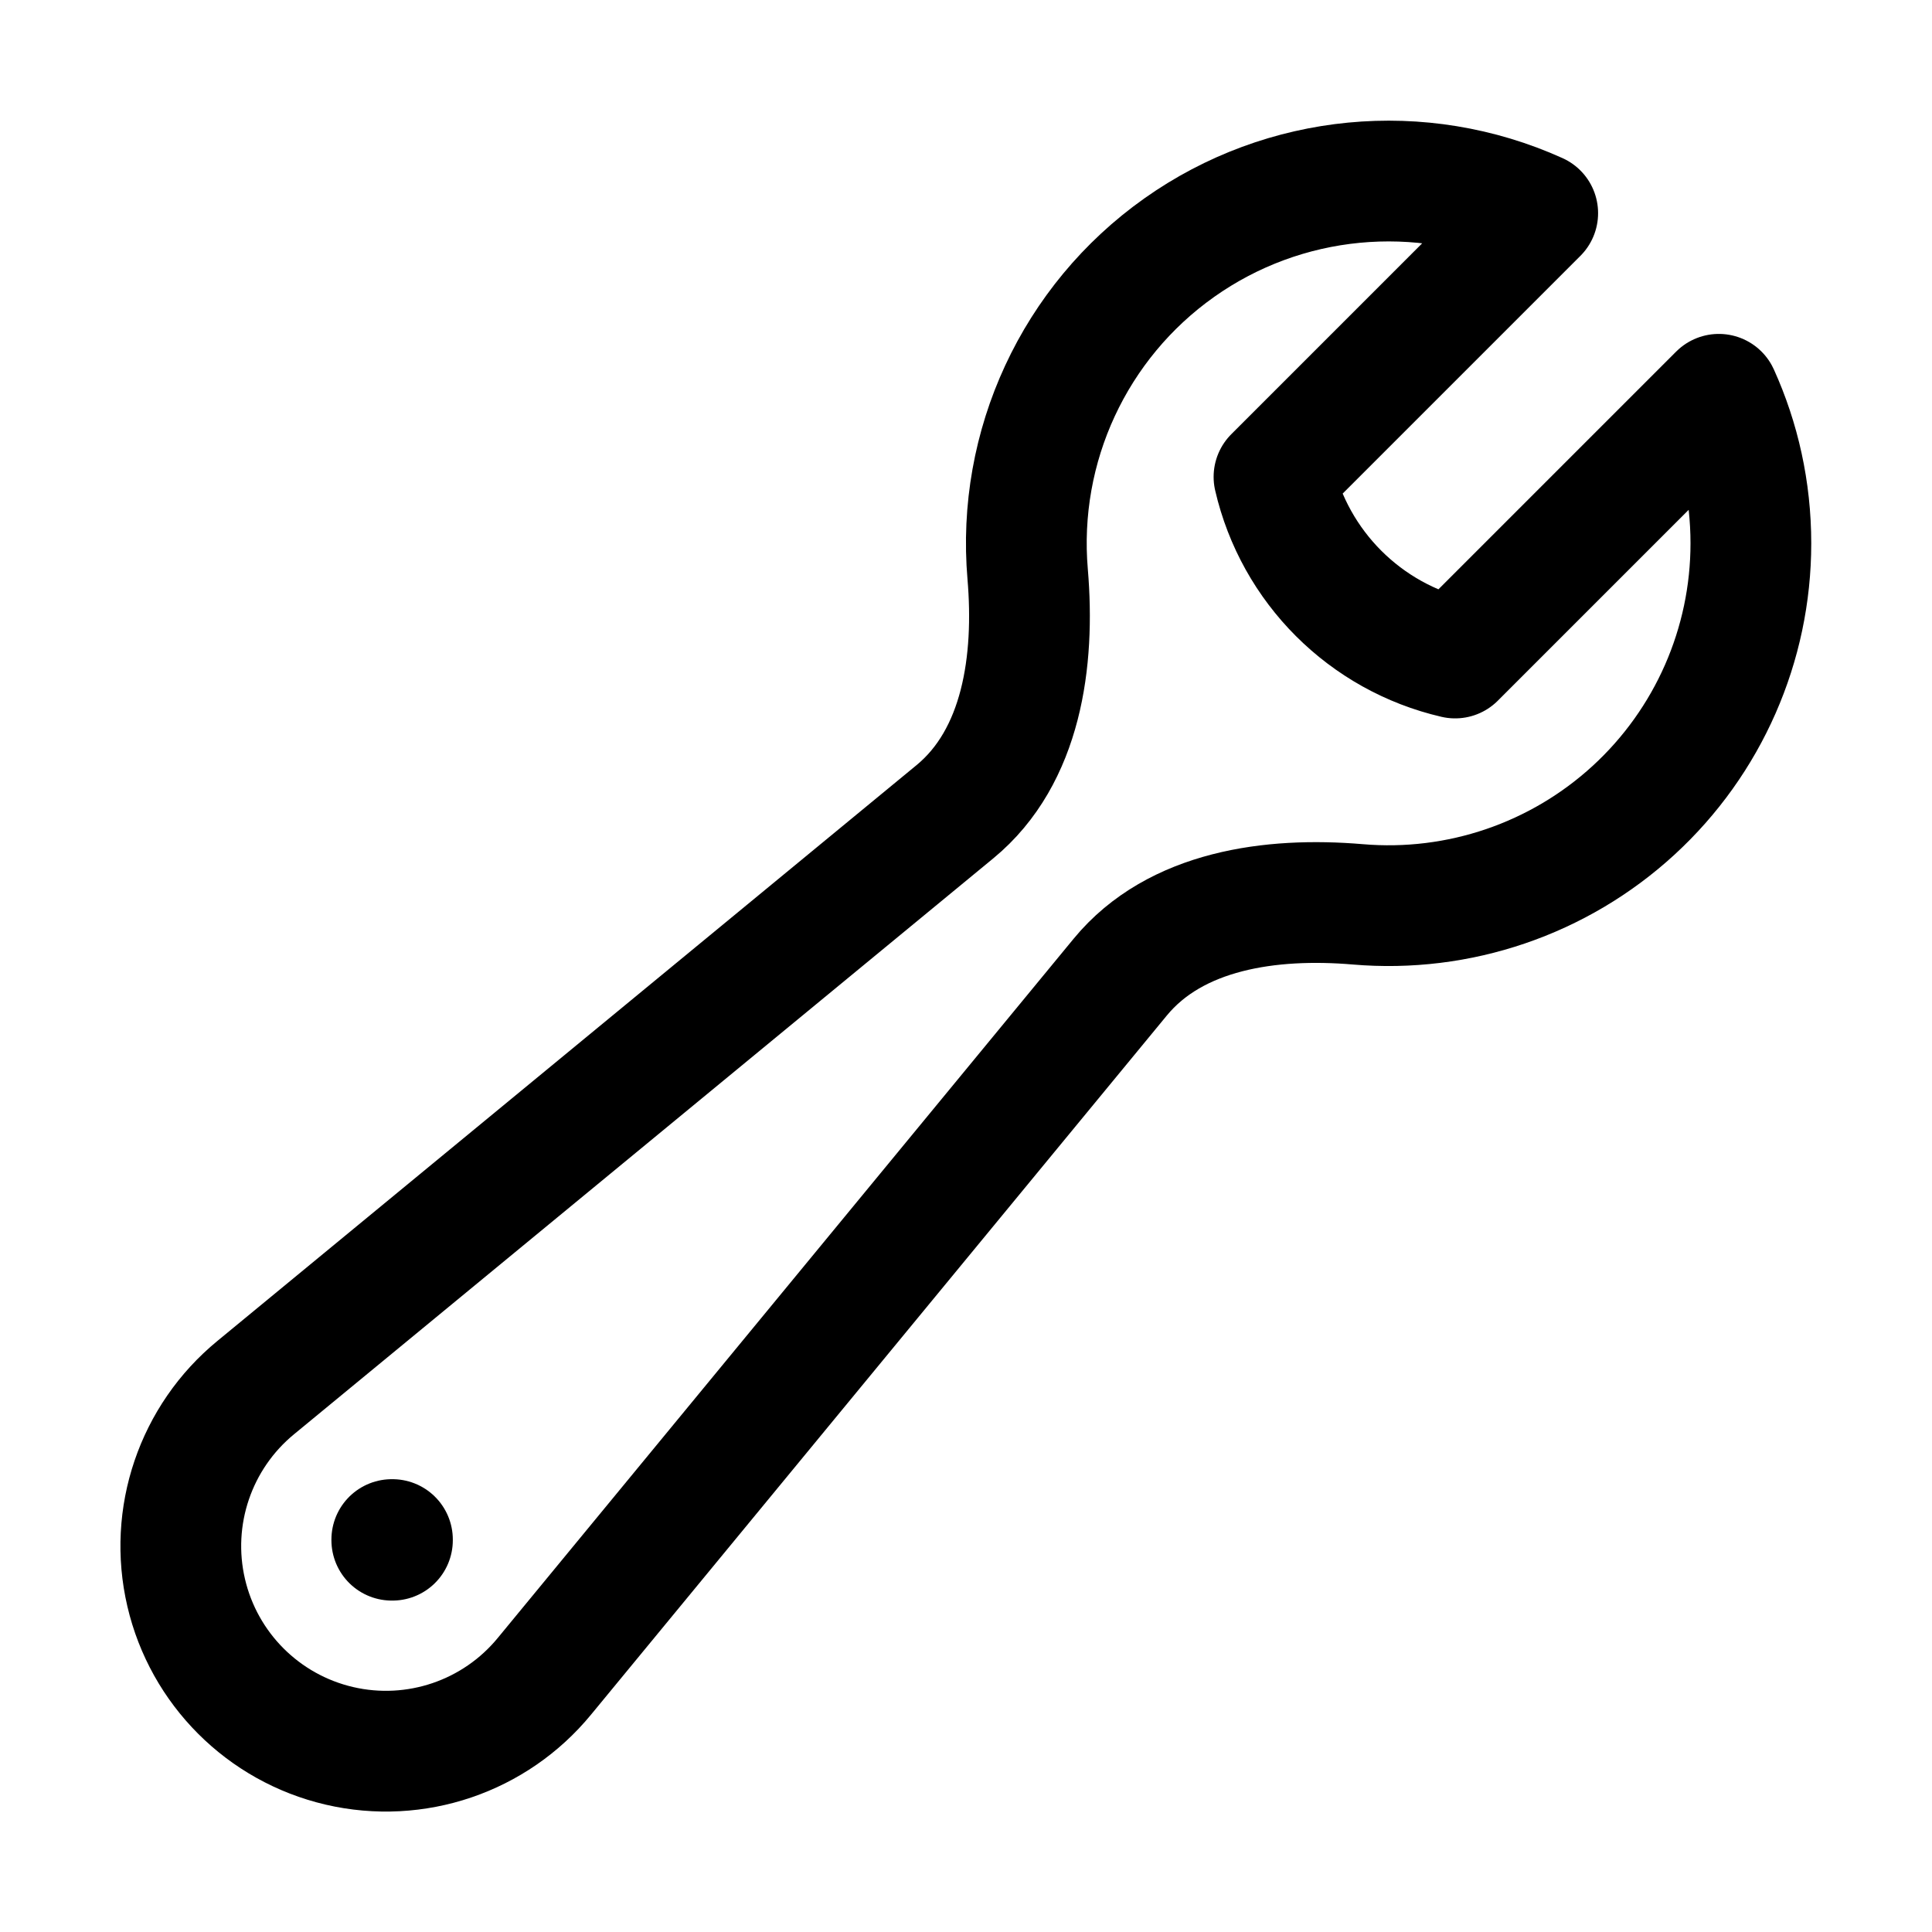
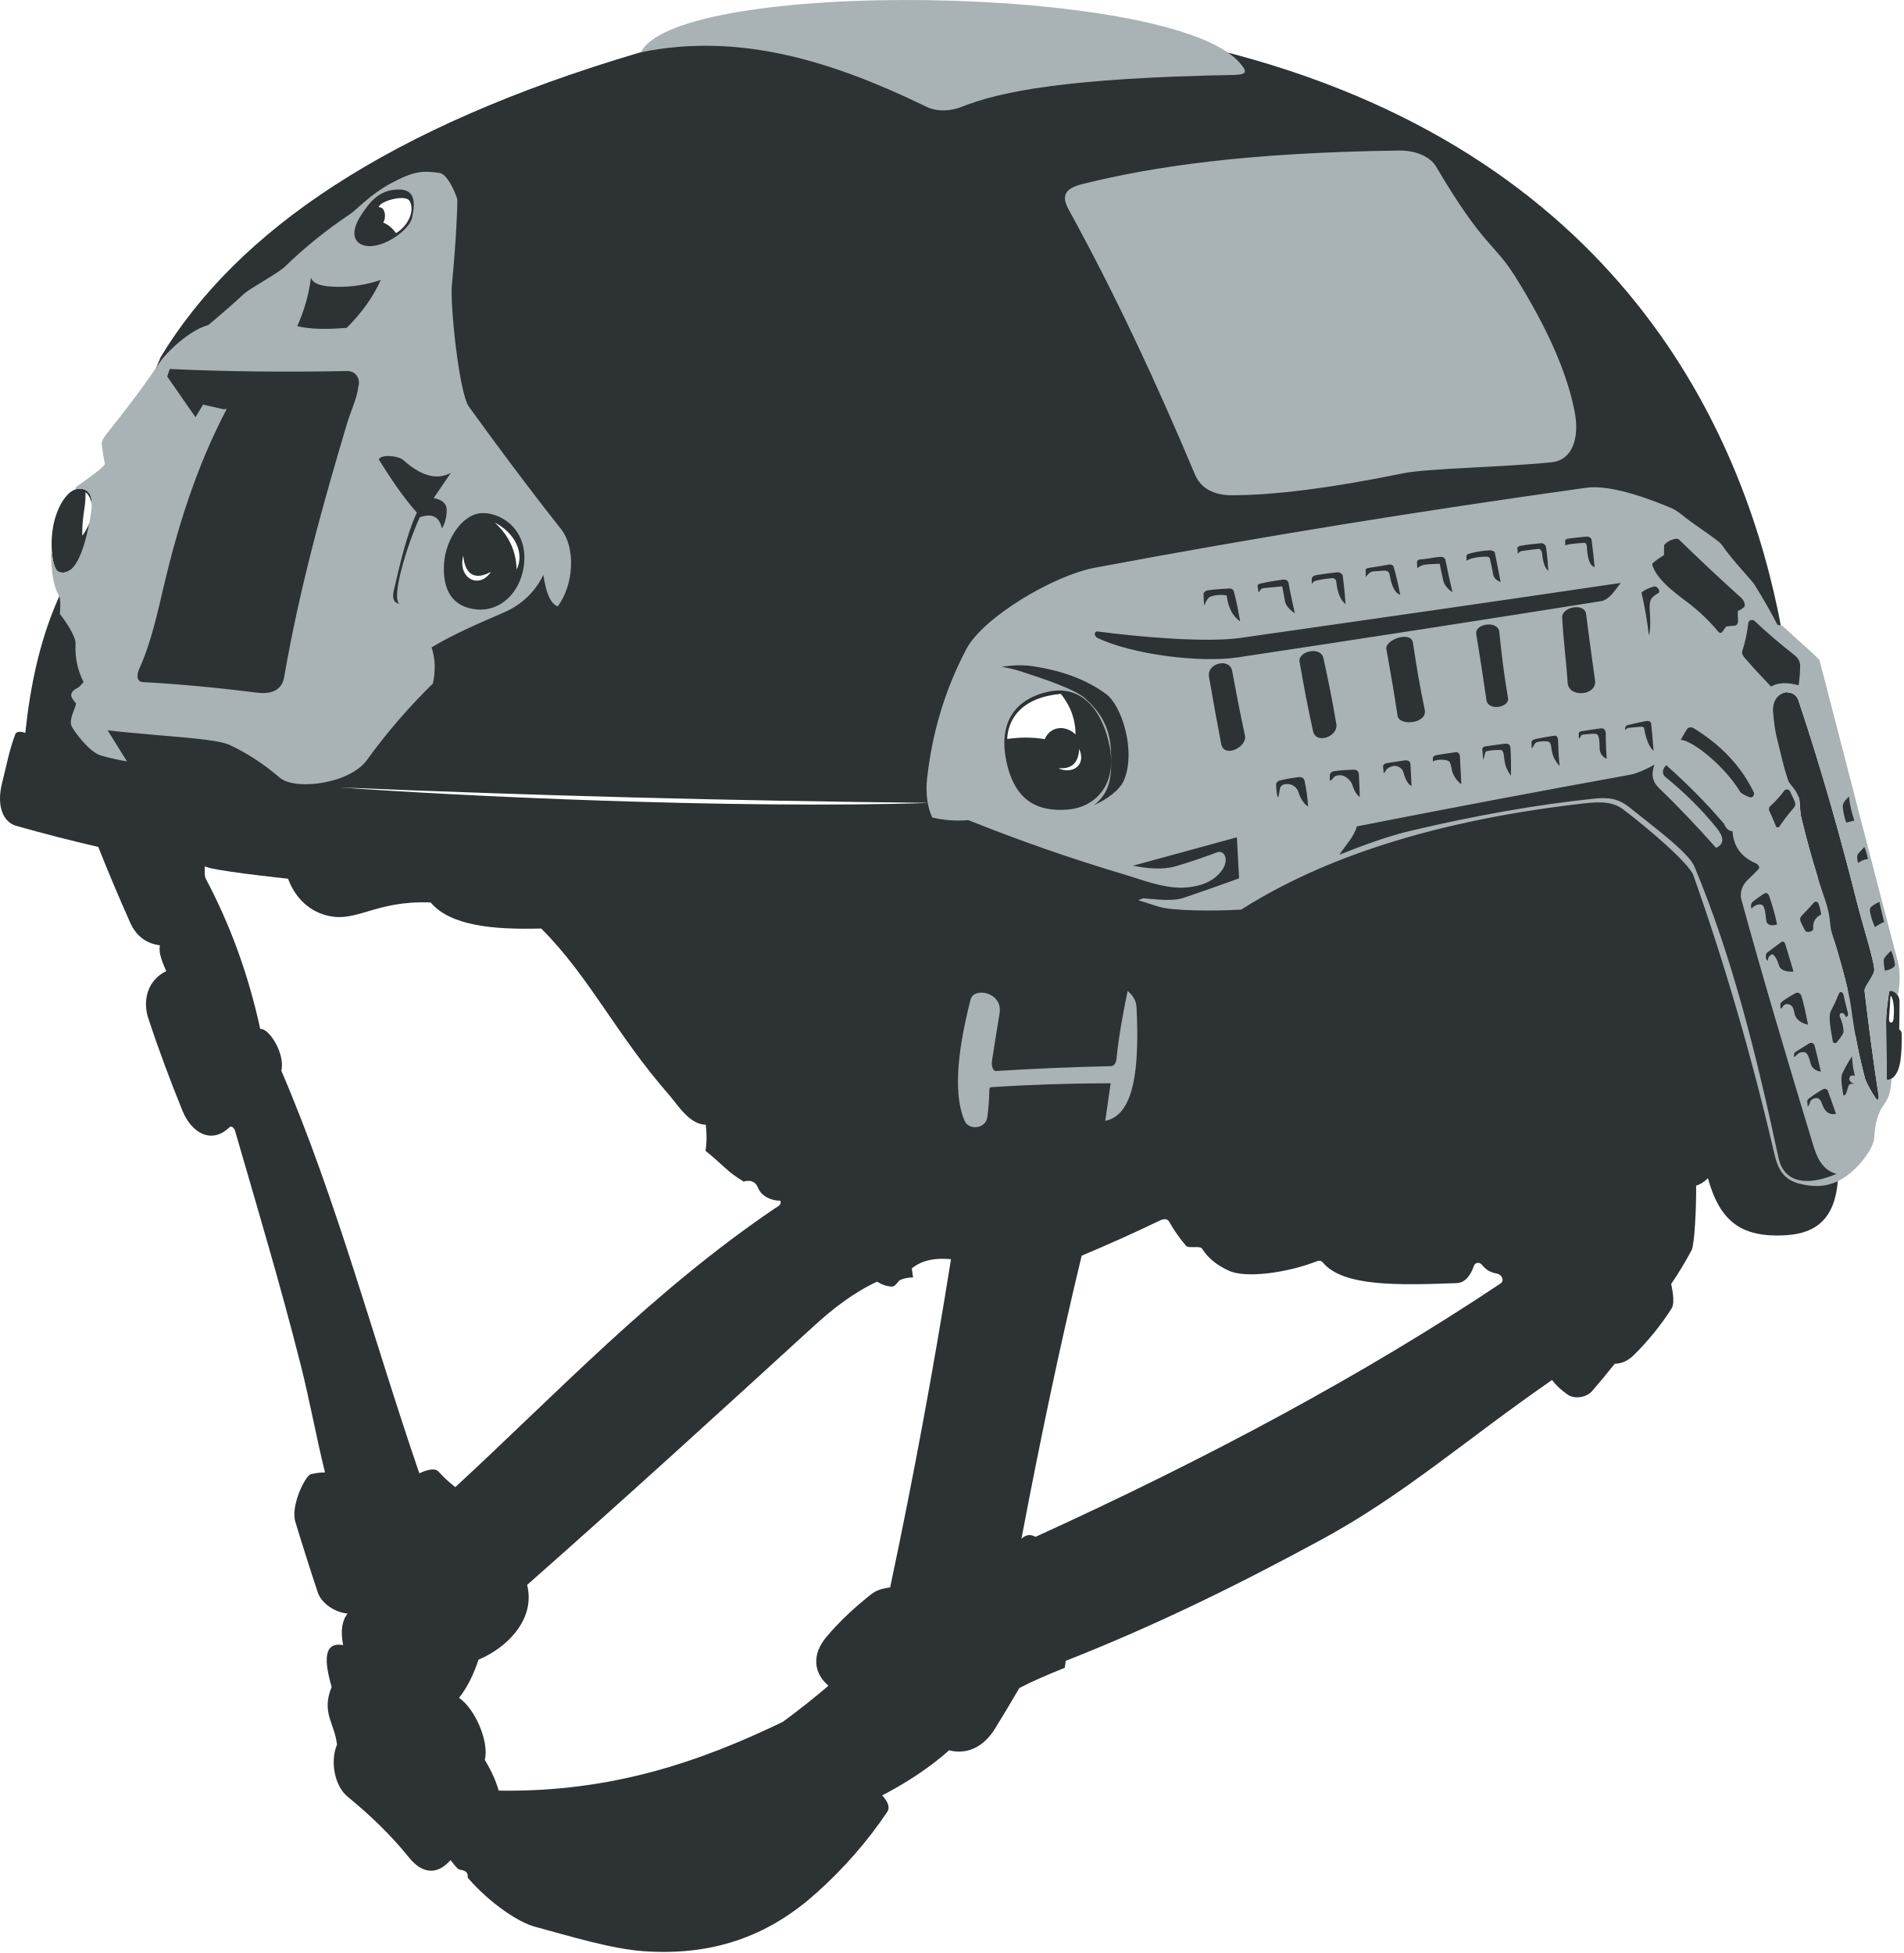
- <svg xmlns="http://www.w3.org/2000/svg" fill="none" viewBox="0 0 24 24" stroke-width="1.5" stroke="currentColor" class="size-6">
-   <path stroke-linecap="round" stroke-linejoin="round" d="M21.75 6.75a4.5 4.5 0 0 1-4.884 4.484c-1.076-.091-2.264.071-2.95.904l-7.152 8.684a2.548 2.548 0 1 1-3.586-3.586l8.684-7.152c.833-.686.995-1.874.904-2.95a4.5 4.5 0 0 1 6.336-4.486l-3.276 3.276a3.004 3.004 0 0 0 2.25 2.25l3.276-3.276c.256.565.398 1.192.398 1.852Z" />
-   <path stroke-linecap="round" stroke-linejoin="round" d="M4.867 19.125h.008v.008h-.008v-.008Z" />
+ <svg xmlns="http://www.w3.org/2000/svg" width="100%" height="100%" viewBox="0 0 849 871" version="1.1" xml:space="preserve" style="fill-rule:evenodd;clip-rule:evenodd;stroke-linejoin:round;stroke-miterlimit:2;">
+   <path d="M817.159,503.644L819.534,526.807C818.193,543.298 809.981,549.909 797.073,550.831C775.882,552.345 766.823,544.096 761.606,525.455C760.08,527.007 758.354,528.156 756.355,528.761C756.445,539.805 755.581,555.23 754.33,557.575C751.468,562.943 748.423,567.946 745.222,572.637C746.239,577.186 746.646,581.61 745.46,583.472C740.714,590.924 735.214,597.71 729.029,603.892C725.884,607.034 723.51,608.016 720.039,608.238C716.726,612.407 713.341,616.502 709.859,620.502C707.555,623.148 702.204,624.181 699.083,621.99C696.093,619.891 693.754,617.71 692.118,615.441C653.861,641.88 626.317,666.556 589.22,686.673C551.61,707.068 515.618,724.774 475.242,740.71C475.061,742.215 474.92,743.248 474.823,743.796C466.381,747.191 459.438,750.244 454.553,752.826C451.069,758.83 447.461,764.835 443.775,770.839C438.734,779.048 431.321,782.696 423.235,780.603C414.395,788.481 404.282,795.006 393.409,800.725C395.683,803.185 397.047,805.959 395.731,807.928C386.766,821.345 376.126,833.423 363.985,844.3C344.324,861.914 320.207,872.535 287.038,870.197C272.536,869.174 254.221,863.51 238.444,859.257C231.255,857.319 218.731,849.057 208.708,837.595C208.185,836.997 209.763,834.46 204.924,833.811C204.015,833.689 202.01,830.921 200.876,829.584C195.043,836.281 188.349,835.81 182.421,828.453C173.978,817.975 164.697,809.242 155.035,801.305C149.015,796.36 147.21,785.251 150.272,778.087C149.294,768.545 143.139,763.942 147.891,752.369C144.499,740.572 144.201,732.152 153.011,733.675C151.774,727.339 152.512,722.71 155.035,719.625C149.17,719.092 143.302,714.98 141.7,710.159C138.22,699.693 134.896,689.227 131.722,678.761C129.473,671.347 136.257,658.039 138.58,657.472C140.903,656.906 143.012,656.662 144.929,656.705C141.077,641.105 138.016,624.172 134.066,608.595C125.074,573.137 114.902,539.101 104.696,503.923C104.122,502.791 103.096,501.975 102.255,502.792C94.505,510.319 85.518,505.584 81.359,495.35C75.794,481.658 70.667,467.912 66.118,454.093C63.434,445.938 65.982,437.021 74.155,433.078C72.963,430.577 72.044,428.167 71.476,425.874C71.132,424.482 71.055,423.081 71.298,421.588C64.657,420.736 60.495,416.901 58.081,411.527C52.994,400.199 48.296,388.937 43.816,377.71L43.681,377.688C31.35,374.829 19.213,371.711 7.279,368.324C1.144,366.582 -1.609,359.128 0.959,349.065C2.735,342.106 4.128,334.433 6.862,327.336C7.312,326.17 9.41,326.141 11.278,326.839C13.434,306.733 17.33,286.909 25.607,267.796L31.404,254.131C29.79,255.399 28.045,255.696 26.168,255.026C23.155,253.949 21.73,240.9 24.491,231.378C26.737,223.633 31.229,217.319 36.252,217.991C39.867,218.475 41.026,221.118 40.916,225.3C40.653,222.862 39.738,220.785 38.134,219.488C38.34,226.415 36.498,229.799 36.687,238.963C38.077,237.141 39.141,235.12 39.865,233.073C39.743,233.688 39.613,234.316 39.478,234.959L39.419,235.235L71.671,159.206C105.803,102.882 173.261,56.523 285.169,23.455C337.648,7.947 489.404,7.912 550.387,24.201C727.805,71.59 779.044,199.585 794.112,278.898L794.725,284.88L804.995,293.656L803.979,308.674L797.047,307.519L797.18,308.816C799.253,308.855 801.21,310.05 801.99,312.382C812.085,342.558 820.675,372.931 828.335,403.424C830.571,412.325 835.445,427.414 835.792,432.362C835.972,434.91 831.232,440.001 831.455,441.883C833.259,457.078 835.237,472.512 837.719,488.639C837.988,490.384 837.295,491.079 836.481,489.877C834.955,487.624 833.414,484.97 831.845,481.59C830.112,475.155 828.598,468.421 827.332,461.351L827.086,463.852L816.916,468.913L811.945,452.801L814.924,481.847L816.869,480.933L816.458,479.584L825.635,466.251L832.395,485.289L822.974,494.128L825.179,502.902L817.159,503.644ZM481.253,333.999C480.909,339.963 478.2,343.138 471.95,342.572C477.488,345.466 484.669,341.794 481.253,333.999ZM482.345,560.016C472.271,601.821 463.5,643.953 455.493,686.276C457.445,684.389 459.534,684.111 461.756,685.408C538.987,650.231 608.716,612.746 669.151,572.401C670.954,571.198 669.876,568.403 667.326,567.956C664.775,567.508 662.606,566.326 660.936,564.185C659.752,562.669 657.787,562.959 657.205,564.661C655.781,568.829 653.338,572.108 649.588,572.245C624.134,573.173 598.85,573.978 589.856,562.997C589.148,562.133 588.131,562.139 587.157,562.521C573.924,567.706 555.497,570.169 548.024,566.728C543.182,564.498 538.955,561.526 536.078,556.925C535.089,555.344 530.042,556.955 528.894,555.615C525.961,552.191 523.473,548.582 521.353,544.819C520.616,543.511 518.972,543.478 517.265,544.304C505.737,549.875 494.085,555.079 482.345,560.016ZM810.655,391.505C807.831,382.461 805.44,373.654 803.333,365.001C802.376,361.072 802.882,357.881 802.145,355.742C802.076,355.541 802.005,355.346 801.932,355.159L805.83,393.175L810.655,391.505ZM465.876,329.658C468.463,323.647 475.304,323.315 479.618,327.574C479.58,321.744 478.055,315.771 473.07,309.466C456.559,310.902 449.61,319.641 449.128,329.575C455.016,328.72 460.598,328.751 465.876,329.658ZM128.451,391.884C128.451,391.884 91.15,387.964 91.42,386.192C91.304,386.638 91.044,390.517 91.718,391.789C102.279,411.705 110.614,433.847 116.049,458.89C120.077,458.464 127.262,470.157 125.455,477.524C150.182,535.157 166.266,596.605 186.986,657.082C189.539,655.824 193.84,654.387 195.499,656.248C197.605,658.612 200.114,660.941 203.033,663.237C248.828,620.952 290.558,576.33 345.201,539.131C346.868,537.996 348.688,537.437 347.963,535.463C344.38,535.635 339.512,533.615 338.057,529.796C337.004,527.035 334.853,526.069 331.579,526.938C328.898,525.266 326.396,523.675 323.387,520.89C320.267,518 317.322,515.418 314.624,513.269C315.181,509.645 315.234,505.77 314.732,501.616C307.375,501.461 302.284,492.795 298.308,488.245C274.511,461.009 262.945,435.714 241.339,414.101C219.521,414.697 200.717,412.79 192.037,402.473C166.574,401.529 159.049,411.978 145.248,408.147C136.355,405.679 131.023,398.875 128.451,391.884ZM424.077,561.568C417.356,560.947 411.304,561.83 406.588,565.708L407.177,569.712C405.183,569.724 403.331,570.029 401.669,570.729C400.12,571.382 399.485,573.921 397.557,573.801C395.368,573.665 393.222,572.922 391.117,571.601C380.686,576.414 371.278,583.747 362.818,591.485C320.535,630.161 278.18,668.784 235.064,706.836C238.893,722.078 226.22,734.823 213.394,740.175C211.086,747.108 208.195,752.808 204.702,757.201C211.977,762.228 218.203,776.872 216.183,784.875C219.099,789.705 221.182,794.279 222.378,798.579C272.469,799.413 312.224,785.712 349.069,767.919C356.251,762.677 363.003,757.292 369.423,751.797C362.381,745.748 362.306,737.482 368.439,730.142C374.176,723.276 380.906,717.037 388.252,711.187C391.232,708.813 393.726,708.504 396.946,707.936C407.237,659.396 416.267,610.604 424.077,561.568ZM206.59,247.809C203.932,257.774 213.609,263.101 218.935,254.997C212.503,258.634 207.383,257.035 206.59,247.809ZM823.929,441.257C822.397,434.635 820.065,426.416 817.918,419.358L809.027,424.347L811.624,449.667L820.736,438.005L823.929,441.257ZM168.909,92.42C171.931,92.259 172.329,97.431 170.839,99.248C173.177,100.129 175.022,101.832 176.61,103.962C182.509,100.331 184.976,93.52 182.646,89.616C180.732,86.411 168.947,89.85 168.909,92.42ZM230.39,254.008C234.08,246.486 229.402,237.443 220.575,233.057C226.778,238.601 230.147,245.537 230.39,254.008ZM414.869,358.072C325.132,357.133 237.431,354.8 151.623,351.173C202.065,354.859 326.544,360.965 414.869,358.072ZM818.009,355.862L824.588,352.179L843.727,420.991L845.989,433.334L838.726,435.12L818.009,355.862ZM842.401,442.358C842.601,440.97 847.058,442.479 847.063,446.723C847.068,451.046 847.008,455.172 846.905,459.17C847.944,459.607 848.047,460.364 848.048,462.535C848.049,466.161 847.907,469.661 847.475,472.907C846.73,478.508 844.315,481.57 841.409,481.689C841.209,472.445 841.089,463.835 841.052,455.892C841.034,452.067 841.69,447.294 842.401,442.358ZM842.97,444.571C842.828,447.606 842.641,450.791 842.368,454.26C842.193,456.49 844.146,456.712 844.352,454.65C845.212,446.039 843.035,443.185 842.97,444.571Z" style="fill:#2d3234;" />
+   <path d="M843.507,481.037C843.423,481.99 843.338,482.945 843.252,483.904C842.897,487.845 841.77,490.32 840.089,492.647C837.135,496.74 836.026,501.823 835.81,507.283C835.618,512.151 828.31,522.134 820.431,526.321C814.518,529.462 808.616,529.507 802.323,527.871C795.72,526.154 792.948,521.979 791.223,514.538C781.361,472.004 769.377,430.594 755.123,390.385C753.227,385.036 735.077,369.467 723.717,360.902C718.292,356.811 711.319,357.69 703.129,358.669C632.733,367.089 585.644,385.228 553.491,405.675C540.243,406.427 522.518,406.196 516.714,404.369C513.63,403.398 510.56,402.424 507.505,401.445L509.787,400.608C516.204,401.15 523.004,402.05 527.799,400.425C536.259,397.558 544.481,394.652 552.55,391.72L551.55,373.431L505.243,386.087C511.165,387.315 518.407,388.029 524.289,386.326C530.512,384.524 536.694,382.399 542.852,380.077C545.77,378.977 548.352,383.187 544.986,388.002C541.192,393.429 534.818,395.619 526.927,395.908C517.873,395.869 509.489,392.425 501.491,390.043C476.873,382.711 453.894,374.616 431.817,365.761C426.328,366.197 420.955,365.851 415.715,364.6C413.517,359.923 412.689,353.724 413.421,347.141C415.635,327.25 421.163,307.935 430.984,289.367C438.355,275.43 469.521,256.696 488.358,253.164C562.06,239.342 634.217,227.724 707.257,217.543C715.335,216.417 727.922,219.316 744.981,226.448C747.187,227.371 749.341,228.968 751.287,230.58C755.228,233.845 766.447,240.986 767.72,242.859C772.445,249.807 781.197,258.809 782.417,260.78C786.005,266.578 789.468,272.499 792.649,278.702C793.536,278.771 794.788,278.996 795.192,279.384C800.468,284.463 811.134,293.515 811.404,294.553C823.64,341.568 834.753,385.075 846.353,429.022C847.403,433.001 847.307,438.733 846.415,443.161L846.351,444.038C845.082,441.902 842.551,441.32 842.401,442.358C841.69,447.294 841.034,452.067 841.052,455.892C841.089,463.835 841.209,472.445 841.409,481.689C842.146,481.659 842.852,481.439 843.507,481.037ZM539.139,301.822C540.84,311.699 542.607,321.642 544.568,331.78C545.837,338.339 556.267,333.161 555.162,328.041C553.081,318.395 551.2,308.789 549.444,299.208C548.35,293.239 538.085,295.706 539.139,301.822ZM608.998,257.364C609.815,256.246 611.043,254.932 612.282,254.842L616.914,254.505C618.434,254.395 619.459,254.81 619.711,256.378C620.547,261.592 622.137,264.497 624.405,265.317C623.595,261.154 622.704,257.014 621.521,252.957C621.208,251.885 620.194,251.625 619.136,251.821C616.183,252.367 613.221,252.881 610.234,253.294C609.606,253.381 608.969,253.693 608.986,254.156C609.021,255.119 609.03,256.168 608.998,257.364ZM579.496,295.048C581.266,305.341 583.23,315.659 585.519,326.017C586.894,332.236 596.828,328.408 595.907,322.92C594.23,312.919 592.285,303.147 590.152,293.536C588.901,287.895 578.733,290.605 579.496,295.048ZM809,402.413C807.115,404.508 805.229,406.543 803.343,408.499C802.717,409.149 802.574,410.175 803.018,411.139C803.665,412.543 804.326,413.875 805.008,415.106C805.59,416.157 808.729,415.515 808.584,414.13C808.251,410.953 809.727,409.058 812.135,407.823C811.854,406.005 811.418,404.343 810.86,402.803C810.59,402.058 809.387,401.983 809,402.413ZM654.001,250.12C654.723,249.644 655.562,249.209 657.062,248.871C658.759,248.488 660.594,248.29 662.487,248.266C663.436,248.255 664.189,248.406 664.359,249.086C664.929,251.351 665.419,253.696 665.822,256.128C666.116,257.9 667.68,258.976 669.178,259.581C668.301,255.128 667.452,250.801 666.642,246.647C666.464,245.735 665.064,245.373 664.086,245.438C661.495,245.61 658.931,245.917 656.439,246.589C655.478,246.848 654.051,247.097 653.981,247.759C653.907,248.465 653.909,249.247 654.001,250.12ZM658.314,282.814C659.905,292.518 661.43,302.266 662.825,312.1C663.576,317.387 673.161,315.398 672.482,311.442C670.786,301.566 669.56,291.69 668.58,281.814C668.063,276.602 657.526,278.007 658.314,282.814ZM801.99,312.382C799.956,306.301 789.925,307.955 790.687,317.653C791.028,321.991 791.555,326.101 792.506,329.694C793.97,335.598 795.248,341.648 797.364,347.951C798.128,350.228 800.633,351.347 802.145,355.742C802.882,357.881 802.376,361.072 803.333,365.001C805.953,375.759 809.01,386.756 812.795,398.149C813.441,400.095 814.762,403.582 815.46,407.032C816.162,410.503 816.141,413.63 816.732,415.517C820.089,426.235 824.443,441.488 825.432,449.045C826.959,460.723 829.133,471.522 831.845,481.59C833.414,484.97 834.955,487.624 836.481,489.877C837.295,491.079 837.988,490.384 837.719,488.639C835.237,472.512 833.259,457.078 831.455,441.883C831.232,440.001 835.972,434.91 835.792,432.362C835.445,427.414 830.571,412.325 828.335,403.424C820.675,372.931 812.085,342.558 801.99,312.382ZM584.987,260.422C585.618,259.44 586.164,259.125 586.851,258.965C589.147,258.434 591.501,258.028 593.964,257.862C595.084,257.787 595.798,258.381 595.937,259.735C596.398,264.249 597.698,267.586 600.057,269.436C599.721,265.233 599.327,261.03 598.758,256.826C598.629,255.87 597.25,255.129 596.349,255.228C593.131,255.584 589.923,255.979 586.748,256.527C585.791,256.692 585.081,257.346 585,257.937C584.89,258.739 584.926,259.577 584.987,260.422ZM776.938,290.302C776.584,291.333 777.235,292.489 778.036,293.411C781.704,297.635 785.638,301.893 789.74,306.172C792.918,304.331 797.089,304.267 802.055,305.623C802.477,302.758 802.703,299.893 802.746,297.028C802.775,295.051 801.809,293.445 800.145,292.13C793.949,287.237 787.998,282.231 782.506,277.012C781.548,276.102 779.798,276.449 779.641,277.784C779.089,282.467 778.195,286.649 776.938,290.302ZM722.695,259.981C666.353,268.298 609.826,276.43 553.23,284.492C538.218,286.631 509.09,284.213 489.458,281.635C487.814,281.419 487.804,283.72 489.41,284.492C504.811,291.905 535.089,295.71 552.039,293.161C606.261,285.006 660.209,276.645 713.923,268.109C717.554,267.532 720.092,263.397 722.695,259.981ZM631.942,253.338C632.885,252.756 634.083,252.03 635.152,251.878C637.262,251.576 639.565,251.451 642.041,251.482C642.5,253.947 643.03,256.413 643.588,258.878C644.065,260.983 645.766,262.77 647.724,264.204C646.601,259.397 645.515,254.552 644.525,249.612C644.346,248.723 643.291,248.249 642.145,248.344C639.205,248.589 636.37,249.302 633.21,249.534C632.246,249.605 631.781,250.171 631.884,251.056C631.966,251.769 631.992,252.525 631.942,253.338ZM789.314,359.624C788.821,360.076 788.68,360.998 789.03,361.737C790.068,363.928 791.063,366.206 791.997,368.606C792.199,369.126 793.123,369.132 793.439,368.666C795.415,365.761 797.585,362.945 799.942,360.213C800.628,359.418 800.708,358.339 800.328,357.47C799.634,355.882 798.861,354.249 798.012,352.573C797.712,351.981 796.186,351.967 795.858,352.41C793.975,354.955 791.787,357.356 789.314,359.624ZM742.033,247.567C739.999,248.819 738.104,250.093 736.73,251.449C738.36,259.119 750.227,266.67 754.825,270.413C758.987,273.803 762.795,277.591 766.28,281.742C766.949,282.539 767.638,282.397 768.236,281.539C768.777,280.763 769.278,280.048 769.733,279.402C770.89,279.26 772.166,279.129 773.67,279.021C774.467,278.964 775.142,277.909 775.035,276.64C774.927,275.358 774.906,273.971 774.971,272.48C775.936,272.07 776.848,271.513 777.702,270.798C778.563,270.076 777.693,267.753 776.527,266.702C766.502,257.663 757.35,249.035 748.763,240.673C747.393,239.338 742.686,241.712 742.078,243.294L742.033,247.567ZM696.625,275.458C697.122,285.172 698.435,294.81 699.063,304.486C699.511,311.384 712.262,310.307 711.275,303.413C709.862,293.542 708.533,283.671 707.276,273.8C706.626,268.7 696.377,270.617 696.625,275.458ZM806.123,493.586C806.665,492.972 807.017,492.145 807.281,491.219C807.514,490.401 808.874,489.72 810.103,489.71C811.426,489.701 812.084,491.09 812.678,492.728C814.048,496.507 816.258,497.163 818.738,496.811C817.576,493.429 816.377,490.01 815.11,486.524C814.792,485.648 813.62,485.377 812.886,485.796C810.935,486.91 808.968,488.189 806.982,489.684C806.333,490.173 805.87,490.552 805.902,491.193C805.941,491.956 806.015,492.754 806.123,493.586ZM838.077,402.243C836.848,402.764 835.667,403.441 834.549,404.324C833.937,404.807 833.694,405.664 833.915,406.762C834.371,409.024 835.06,411.275 836.126,413.508C837.26,412.665 838.569,411.873 840.174,411.168C839.408,408.126 838.704,405.146 838.077,402.243ZM673.759,346.008C673.85,341.742 673.817,337.511 673.544,333.348C673.442,331.797 672.119,331.523 670.618,331.729L662.347,332.86C661.435,332.985 660.927,333.625 661.02,334.401C661.187,335.797 661.289,337.226 661.352,338.674C661.999,338.127 662.106,335.235 662.698,335.084C664.486,334.627 666.614,334.465 668.901,334.44C670.746,334.421 670.509,336.786 670.969,339.551C671.395,342.114 672.434,344.178 673.759,346.008ZM824.567,355.239C823.719,356.008 822.964,356.805 822.393,357.657C821.942,358.33 821.654,359.182 821.743,360.035C821.979,362.297 822.496,364.573 823.287,366.862L826.905,365.963C825.723,362.507 824.827,358.967 824.567,355.239ZM749.473,329.978C754.445,329.99 769.195,341.621 776.199,353.46C777.649,354.493 779.059,355.172 780.442,355.606C781.449,355.922 782.608,354.489 782.051,353.338C776.441,341.73 767.414,332.181 755.057,324.637C754.236,324.136 752.804,324.404 752.424,325.003C751.44,326.555 750.457,328.217 749.473,329.978ZM704.028,329.389C704.82,329.182 704.917,327.73 705.672,327.651C707.995,327.408 711.349,326.916 712.235,327.529C713.137,328.152 713.335,331.176 713.313,333.32C713.283,336.104 714.737,337.649 716.469,338.412C716.217,334.809 716.05,331.195 716.076,327.558C716.091,325.444 715.104,324.665 713.954,324.821C711.127,325.205 708.253,325.624 705.287,326.111C704.63,326.219 703.991,326.498 704.018,327.037C704.056,327.821 704.059,328.605 704.028,329.389ZM831.401,377.729C830.3,379.032 828.325,380.706 828.215,381.581C828.076,382.681 828.266,383.781 828.605,384.881C829.804,383.945 831.204,383.266 833.01,383.11C832.659,381.316 832.142,379.522 831.401,377.729ZM787.602,427.756L788.313,428.589C788.351,427.925 788.432,427.221 788.902,426.598C789.37,425.978 790.161,425.355 790.69,425.764C791.883,426.687 792.779,428.674 793.413,430.824C793.976,432.732 797.042,433.619 799.774,433.263C798.587,429.304 797.391,425.316 796.177,421.274C795.793,419.996 795.078,419.577 794.267,420.176C792.114,421.766 790.011,423.343 787.947,424.911C787.35,425.365 787.34,426.772 787.602,427.756ZM818.928,523.544C812.751,521.794 810.359,516.696 808.415,510.278C797.365,473.807 786.462,437.377 776.534,401.213C775.626,397.906 777.2,394.434 779.21,392.55C780.956,390.915 782.626,389.28 784.164,387.644C784.954,386.804 784.133,385.514 782.782,384.93C776.474,382.199 772.982,377.517 772.59,370.689C770.965,370.659 769.69,369.579 768.78,367.403C760.998,358.217 752.357,349.532 743.014,341.256C741.391,342.838 740.94,345.095 742.538,346.4C751.112,353.4 758.981,361.064 765.827,369.689C768.666,373.265 769.042,376.495 765.224,378.117C757.044,368.856 748.603,359.944 739.814,351.496C736.954,348.747 736.136,345.495 737.766,341.018C734.19,343.052 729.92,344.98 726.812,345.543C685.158,353.079 644.718,360.767 605.048,368.552C603.976,372.955 599.634,377.504 597.276,381.176C607.774,377.044 618.365,373.023 629.573,370.386C658.061,363.683 685.291,358.811 710.985,356.172C717.133,355.541 721.651,356.036 726.687,360.116C736.634,368.177 752.938,380.083 755.614,386.492C772.639,427.269 783.404,471.184 793.085,516.327C795.296,526.638 804.447,529.68 818.928,523.544ZM800.101,471.452C800.642,471.272 800.911,470.664 801.645,470.07C802.47,469.404 803.409,469.105 804.539,469.243C805.912,469.411 806.645,471.245 807.396,474.216C807.979,476.523 809.832,477.607 811.968,477.935C811.098,474.049 810.186,470.195 809.205,466.392C808.911,465.256 807.694,464.776 806.827,465.315C804.922,466.502 802.944,467.724 800.873,468.993C799.976,469.543 799.899,470.403 800.101,471.452ZM724.665,325.619C725.083,325.158 725.53,324.681 726.356,324.592C728.255,324.387 730.071,324.232 731.831,324.111C732.367,324.074 733.043,324.126 733.171,324.852C734.044,329.823 735.431,333.184 737.358,334.853C737.092,330.679 736.738,326.666 736.305,322.797C736.183,321.712 735.185,321.362 733.938,321.601C731.284,322.109 728.561,322.721 725.797,323.395C724.811,323.636 724.599,324.735 724.665,325.619ZM618.215,289.394C619.99,299.219 621.7,309.107 623.214,319.192C623.939,324.019 636.632,322.7 635.334,316.559C633.217,306.552 631.557,296.637 630.091,286.76C629.233,280.978 617.505,285.461 618.215,289.394ZM731.987,264.226C733.43,270.526 734.541,276.878 735.279,283.287C735.941,281.581 736.087,277.897 735.665,272.029C735.512,269.899 735.703,268.163 736.336,267.132C736.938,266.151 738.253,265.251 739.445,264.51C740.744,263.702 739.005,261.122 737.392,261.605C735.212,262.257 733.362,263.102 731.987,264.226ZM683.014,333.749C683.93,333.217 684.16,331.273 685.29,331.005C686.873,330.629 688.444,330.475 689.998,330.654C691.605,330.839 691.583,332.192 691.884,334.217C692.396,337.657 693.822,339.802 695.473,341.63C695.101,337.776 694.879,333.981 694.784,330.238C694.749,328.839 694.222,327.955 693.093,328.118C690.334,328.515 687.564,328.982 684.77,329.587C683.94,329.767 682.947,330.304 682.949,330.966C682.953,331.894 682.976,332.821 683.014,333.749ZM592.986,348.14C593.607,348.087 594.004,347.72 594.422,347.087C595.039,346.153 596.139,345.704 597.715,345.729C599.822,345.763 602.398,347.957 603.052,350.067C603.812,352.516 604.882,354.377 606.361,355.467C606.296,351.999 606.148,348.571 605.924,345.183C605.837,343.868 604.835,343.218 603.583,343.263C600.631,343.368 597.708,343.535 594.89,343.934C593.951,344.067 593.054,344.79 593.017,345.651C592.981,346.507 592.97,347.337 592.986,348.14ZM676.805,247.086C677.172,246.439 677.919,245.811 678.794,245.701C681.074,245.413 683.379,245.117 685.739,244.803C686.91,244.648 687.54,245.633 687.67,246.891C688.085,250.889 688.988,253.508 690.441,254.577C690.225,251.145 689.947,247.72 689.465,244.316C689.237,242.701 688.031,242.178 687.066,242.267C684.092,242.542 681.138,242.874 678.248,243.399C677.44,243.546 676.558,243.927 676.629,244.413C676.754,245.26 676.805,246.156 676.805,247.086ZM638.961,339.548C639.524,339.317 640.163,339.07 640.993,338.948C642.695,338.7 644.303,338.75 645.755,339.291C647.194,339.828 647.076,342.969 647.889,344.892C648.779,346.996 650.052,348.587 651.661,349.731C651.45,345.524 651.228,341.306 650.991,337.073C650.934,336.055 650.03,335.354 649.253,335.455C646.254,335.844 643.266,336.294 640.294,336.843C639.379,337.012 639.002,337.535 638.955,338.122C638.916,338.611 638.92,339.085 638.961,339.548ZM781.018,405.225C781.981,404.163 783.441,403.22 785.098,403.372C787.122,403.557 787.115,406.952 787.65,410.655C787.951,412.734 790.296,413.068 792.446,412.264C791.555,408.002 790.405,403.819 788.951,399.73C788.441,398.296 787.719,397.862 786.366,398.739C784.77,399.773 783.21,400.879 781.7,402.088C780.732,402.863 780.664,404.059 781.018,405.225ZM446.667,297.418C449.768,297.845 452.814,298.614 455.659,299.552C465.654,302.848 479.031,307.212 483.854,311.44C493.765,320.126 495.391,328.844 495.513,337.387C495.644,346.454 495.109,353.345 487.893,359.066C493.232,356.68 499.248,352.579 501.191,347.979C506.717,334.896 500.149,314.629 493.304,309.573C484.061,302.745 472.972,299.037 460.803,297.151C456.011,296.409 450.696,296.693 446.667,297.418ZM820.098,443.008C818.957,445.781 817.717,448.494 816.359,451.137C815.178,453.435 816.558,460.118 817.296,464.417C817.438,465.242 818.529,465.556 819.176,464.772C820.14,463.604 821.035,462.322 821.868,460.937C822.48,459.921 821.65,456.098 820.548,453.647C819.604,451.549 822.197,450.958 822.961,453.266C823.228,454.073 824.369,453.036 824.027,451.767C823.282,448.996 822.644,446.305 822.072,443.664C821.788,442.357 820.496,442.041 820.098,443.008ZM617.029,344.735C617.735,344.636 617.915,343.271 618.886,342.628C619.817,342.011 621.385,341.388 622.569,341.629C623.99,341.918 625.357,342.822 625.753,344.235C626.924,348.414 628.174,349.933 629.452,350.54C629.303,347.256 629.139,343.943 628.937,340.552C628.874,339.495 627.616,338.938 626.533,339.101C623.794,339.512 621.093,339.923 618.434,340.334C617.223,340.521 616.687,341.331 616.764,342.019C616.866,342.938 616.954,343.842 617.029,344.735ZM536.991,270.098C537.626,268.528 538.524,266.55 539.761,266.099C541.811,265.353 544.179,265.093 547.018,265.553C547.694,271.095 549.73,274.909 553.027,277.121C552.262,272.782 551.457,268.446 550.315,264.149C549.969,262.845 549.322,262.405 547.955,262.471C544.826,262.621 541.714,262.829 538.669,263.271C537.627,263.422 536.643,264.134 536.679,265.143C536.739,266.839 536.848,268.486 536.991,270.098ZM569.818,355.731C570.567,354.885 570.408,351.797 571.106,350.854C571.836,349.868 572.982,349.584 574.344,349.664C576.491,349.789 578.343,351.1 579.085,353.429C580.015,356.351 581.422,358.453 583.318,359.711C583.04,355.66 582.576,351.735 581.699,348.084C581.449,347.046 580.412,346.442 579.358,346.562C576.327,346.908 573.408,347.391 570.677,348.103C569.581,348.389 569.042,349.194 569.058,350.054C569.092,351.978 569.318,353.874 569.818,355.731ZM561.224,264.222C561.877,263.423 562.317,262.401 563.182,262.318C566.029,262.045 568.902,261.772 571.79,261.5C572.183,263.633 572.6,265.888 573.034,268.23C573.425,270.34 575.451,272.13 577.423,273.57C576.376,269.028 575.398,264.497 574.601,259.996C574.387,258.788 573.167,258.331 571.929,258.51C568.473,259.01 565.047,259.554 561.778,260.321C561.192,260.458 560.676,260.973 560.792,261.544C560.967,262.406 561.103,263.306 561.224,264.222ZM794.066,450.017C794.534,449.559 794.907,449.078 795.236,448.586C795.772,447.786 797.157,447.613 798.156,448.063C799.449,448.645 799.837,449.868 800.26,452.114C800.758,454.761 803.453,456.363 806.242,456.991C805.428,452.615 804.531,448.295 803.3,444.197C802.936,442.987 801.692,442.379 800.699,442.913C798.808,443.929 796.989,445.054 795.236,446.278C794.521,446.778 793.984,447.266 793.952,447.887C793.919,448.526 793.96,449.239 794.066,450.017ZM697.996,243.3C698.595,242.953 699.323,242.776 700.138,242.672C702.105,242.422 704.125,242.224 706.225,242.106C707.201,242.052 707.565,242.627 707.629,243.882C707.898,249.092 708.949,252.345 711.082,252.894C710.712,248.832 710.272,244.805 709.742,240.823C709.598,239.746 708.451,239.233 707.425,239.324C704.688,239.568 702.011,239.853 699.424,240.203C698.714,240.299 698.018,240.604 697.986,241.082C697.94,241.772 697.935,242.503 697.996,243.3ZM825.879,471.084C824.285,473.508 822.813,476.055 821.522,478.783C820.614,480.703 821.515,485.527 821.993,488.282C822.088,488.828 822.867,488.386 823.147,487.811C823.652,486.775 824.004,484.665 824.623,483.739C824.83,483.429 825.792,483.317 826.996,483.267C823.537,482.784 824.186,478.624 827.191,479.837C826.449,477.204 825.971,474.324 825.879,471.084ZM467.108,308.575C451.262,312.207 445.392,323.754 448.815,339.705C452.665,357.651 463.095,362.061 476.157,361.055C487.547,360.178 498.207,350.875 494.89,333.234C492.008,317.905 483.046,304.921 467.108,308.575ZM843.398,424.013C842.136,425.04 841.208,426.02 840.489,427.036C840.056,427.646 839.933,428.134 840.017,428.549C840.054,430.027 840.258,431.478 840.504,432.922C842.959,432.558 845.148,431.217 845.024,430.239C844.759,428.164 844.162,426.089 843.398,424.013ZM193.054,304.811C181.839,315.829 172.076,327.239 163.602,338.996C155.984,349.565 131.6,352.738 124.719,346.809C117.678,340.743 110.184,335.841 102.217,332.156C96.666,329.588 76.834,328.588 64.612,327.34C63.671,327.244 52.061,326.309 47.971,325.67L56.61,339.556C52.659,338.898 48.805,338.048 45.065,336.968C40.929,335.774 35.45,329.577 32.266,324.516C30.343,321.46 33.064,317.299 33.952,313.8C33.096,312.825 32.418,311.879 31.968,310.972C31.184,309.392 32.593,307.794 33.853,307.202C35.457,306.447 36.3,305.329 37.267,304.187C34.898,299.407 33.339,294.12 33.679,286.885C33.808,284.129 29.731,277.553 26.694,273.859C26.876,271.435 27.149,267.138 26.257,265.603C23.583,261 22.938,254.297 22.725,247.148L23.138,246.048C23.501,250.79 24.626,254.475 26.168,255.026C31.789,257.034 36.227,250.359 39.478,234.959C41.509,225.337 42.16,218.782 36.252,217.991C35.338,217.869 34.443,217.978 33.574,218.284L34.033,217.064C38.698,213.953 47.014,207.809 46.797,206.841C46.137,203.9 45.774,201.282 45.368,198.173C45.19,196.809 46.268,195.073 47.4,193.664C55.883,183.106 64.024,172.434 71.316,161.479C74.236,157.091 84.616,147.124 92.876,144.975C98.387,140.365 103.756,135.719 108.844,131.003C111.294,128.732 124.014,121.869 127.101,118.874C135.838,110.398 145.479,102.574 156.121,95.474C159.295,93.356 164.951,86.731 174.727,81.535C184.503,76.339 188.382,76.012 196.022,77.138C199.964,77.719 203.861,88.003 203.918,89.005C204.045,91.272 203.533,105.866 201.501,127.3C200.664,136.127 204.757,175.359 209.107,181.383C222.322,199.683 235.899,217.893 250.173,235.929C256.763,244.256 255.967,260.603 248.729,270.431C245.38,269.284 243.422,264.088 242.319,256.406C238.525,264.012 232.735,269.672 224.707,273.15C213.643,277.944 201.922,282.967 192.461,288.715C194.197,293.888 194.212,299.276 193.054,304.811ZM177.817,84.516C168.957,84.531 164.709,90.314 160.869,96.221C156.433,103.046 157.316,108.353 162.779,109.571C170.311,111.251 182.41,102.893 183.73,97.155C185.387,89.953 184.932,84.504 177.817,84.516ZM138.663,123.838C137.695,131.743 135.513,138.838 132.561,145.419C137.982,146.873 145.61,146.96 154.588,146.213C160.833,140.02 166.113,133.055 169.818,124.831C163.775,126.932 156.77,128.09 149.825,127.906C143.573,127.741 139.75,126.792 138.663,123.838ZM168.956,204.98C174.348,213.638 179.884,221.847 185.886,228.607C181.318,238.525 178.536,250.799 175.691,262.99C174.852,266.581 175.328,268.738 178.104,269.308C174.282,266.409 181.742,242.483 187.208,230.668C192.19,228.995 195.863,229.902 197.051,235.708C198.451,233.299 199.162,230.968 199.194,227.373C199.22,224.426 196.686,222.63 193.36,222.174L201.059,210.863C195.436,213.911 188.662,213.075 179.786,205.148C177.503,203.108 169.332,202.587 168.956,204.98ZM101.134,182.324C87.587,208.132 79.321,234.72 72.996,261.594C70.378,272.722 67.358,286.704 62.268,297.872C60.893,300.89 60.727,304.033 63.756,304.198C81.297,305.152 98.146,306.855 114.67,308.911C122.37,309.868 125.872,306.813 126.7,302.027C133.62,262.042 143.953,225.043 154.854,188.542C156.298,183.709 159.416,176.996 159.733,172.665C160.97,169.148 158.764,165.404 154.787,165.479C127.798,165.993 101.376,165.771 75.71,164.565L74.559,167.898L87.18,186.076L90.554,180.44L99.801,182.544L101.134,182.324ZM215.46,228.817C206.293,228.748 198.753,240.648 198.029,251.075C197.197,263.046 201.655,270.844 212.761,271.808C223.189,272.714 231.818,264.319 233.526,252.853C235.911,236.842 224.254,228.884 215.46,228.817ZM445.73,452.012C444.584,458.863 443.462,465.901 442.374,473.065C442.029,475.336 442.706,477.753 444.234,477.654C460.489,476.606 477.535,475.897 495.271,475.484C496.692,475.451 497.657,474.349 497.876,472.197C498.92,461.906 500.775,451.886 502.837,441.935C504.722,443.521 506.636,445.783 506.806,449.128C508.194,476.585 505.782,497.398 492.874,499.863L495.271,483.111C477.753,483.155 460.381,483.684 443.18,484.786C442.008,484.861 441.219,484.671 441.196,486.026C441.117,490.561 440.767,494.554 440.266,498.243C439.541,503.568 431.992,504.144 430.157,499.917C425.511,489.21 426.226,471.374 432.824,445.717C434.275,440.074 447.334,442.425 445.73,452.012ZM476.572,93.513C472.764,86.595 475.675,83.798 483.172,81.954C514.846,74.166 555.673,68.094 623.756,67.133C631.452,67.024 637.802,69.894 640.442,74.366C661.895,110.707 666.06,107.921 675.863,123.635C689.434,145.388 698.768,165.644 702.223,183.82C704.481,195.7 700.929,205.198 692.068,206.144C671.923,208.296 636.485,208.891 626.024,211.028C592.859,217.803 567.73,220.877 549.283,220.872C541.452,220.871 535.521,217.933 532.849,211.57C515.692,170.711 497.244,131.065 476.572,93.513ZM285.777,23.301C302.526,-9.744 522.1,-7.137 552.733,27.915C555.875,31.51 556.774,33.299 550.203,33.421C476.299,34.798 446.396,40.637 428.657,47.709C424.511,49.362 418.287,50.117 413.228,47.66C372.25,27.76 330.463,14.192 285.777,23.301Z" style="fill:#a9b2b5;" />
</svg>
